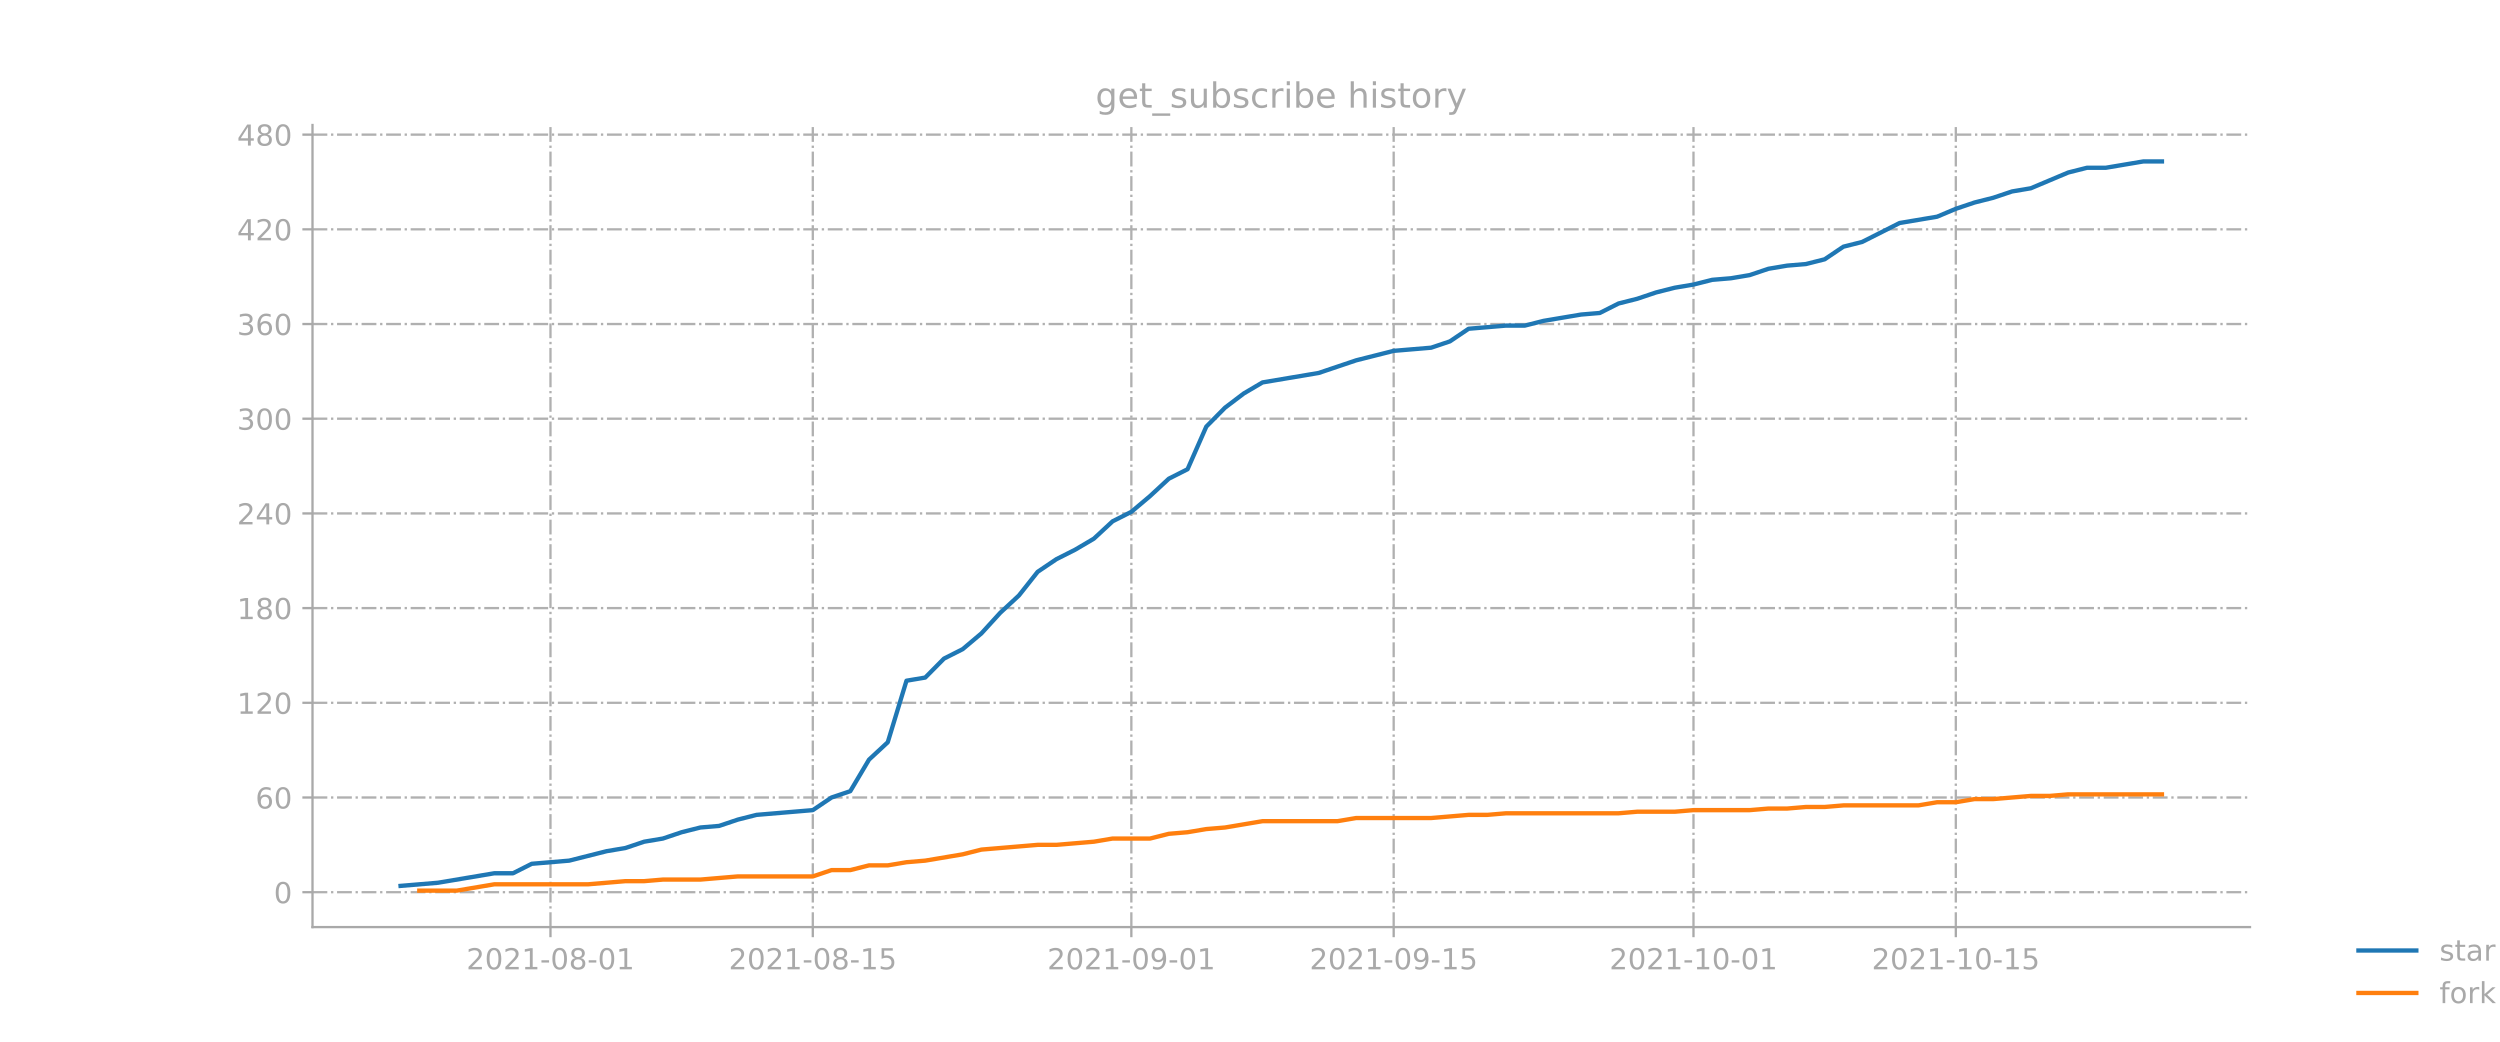
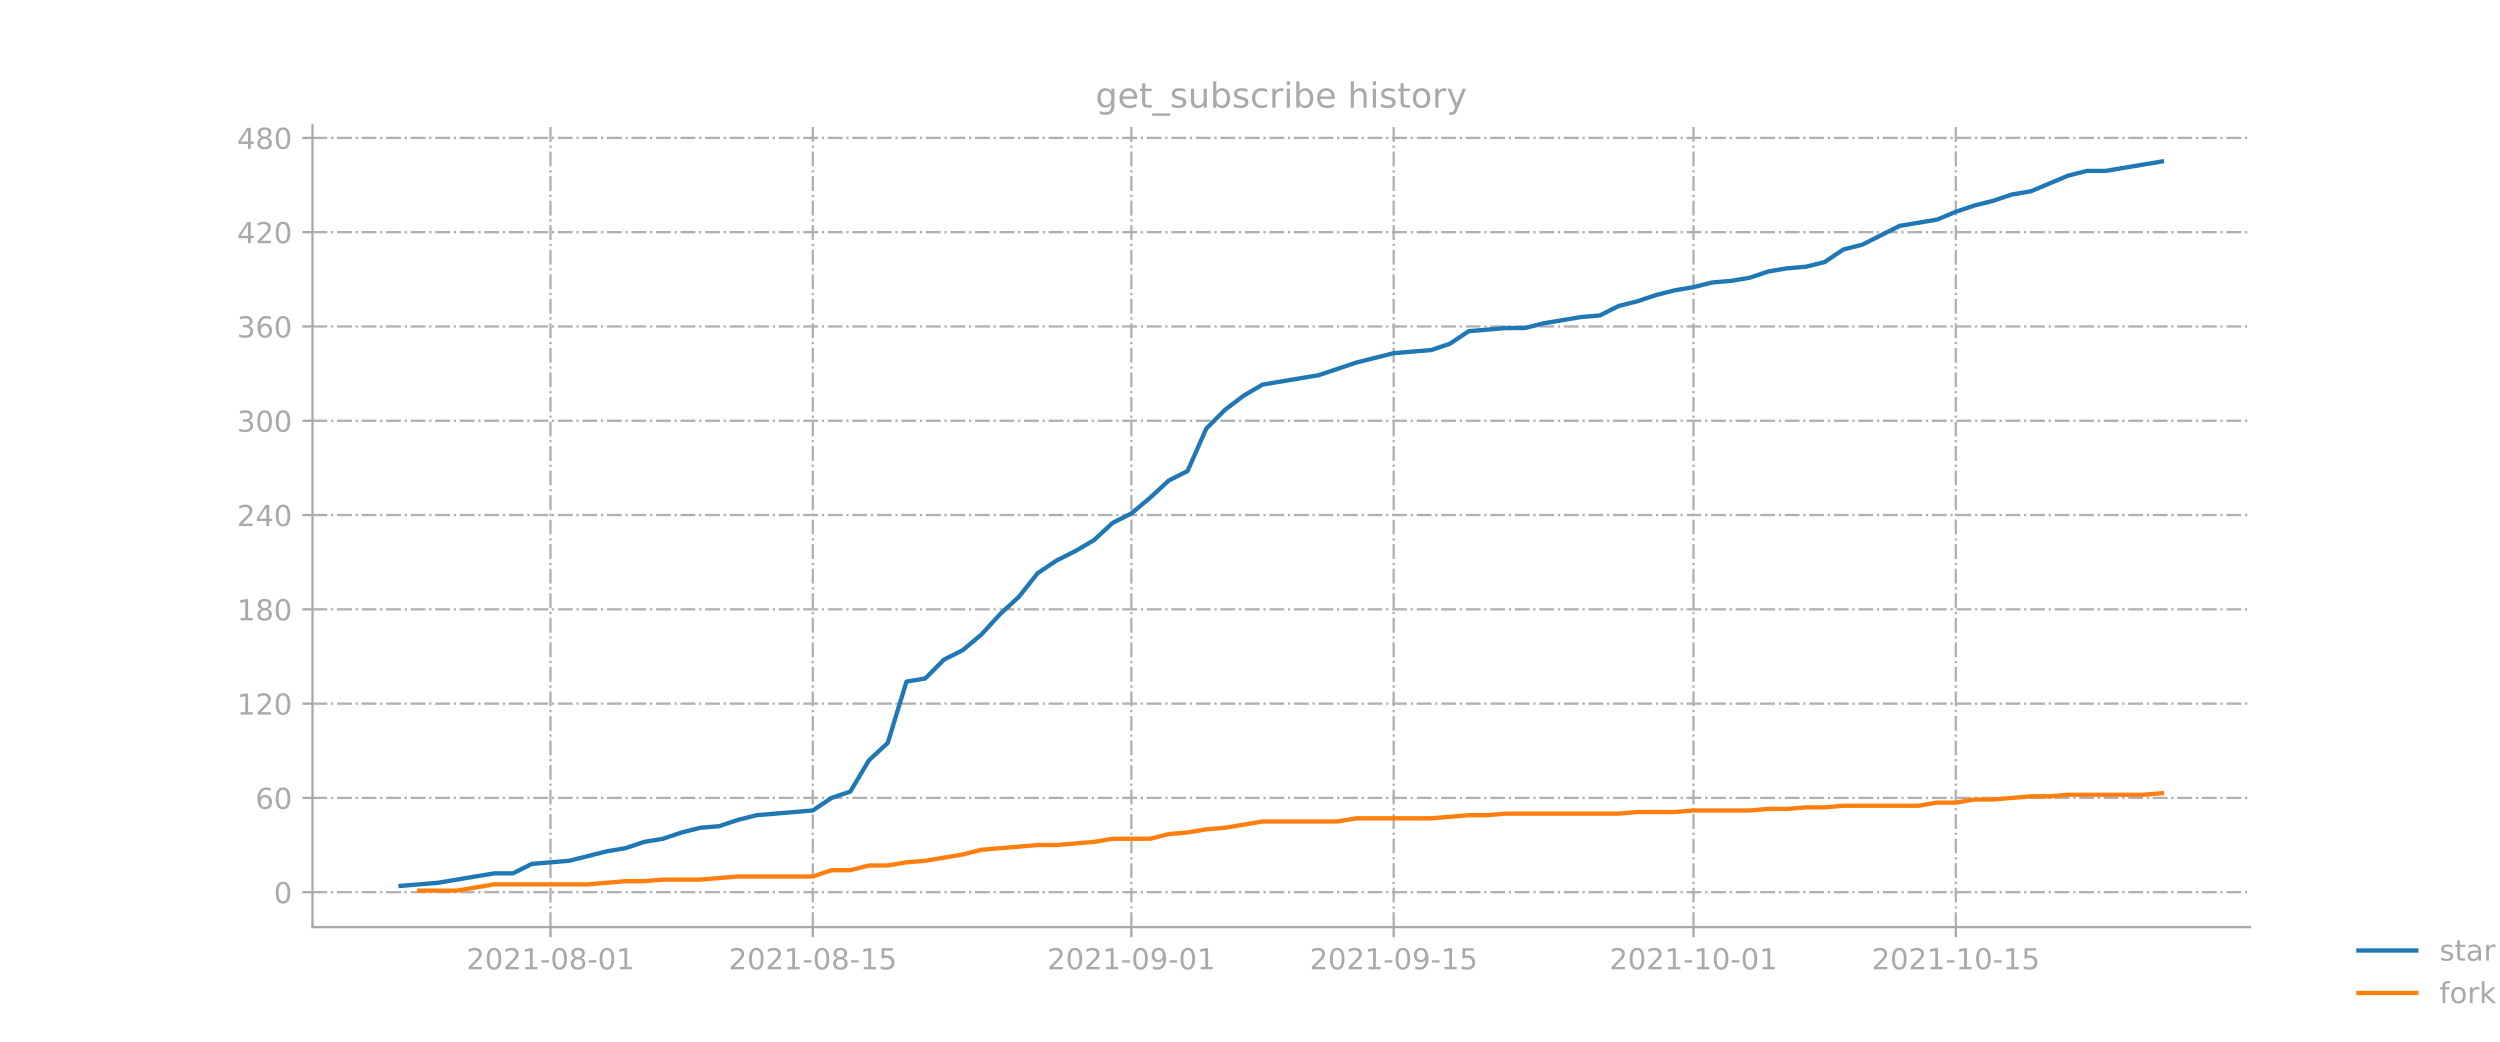
<svg xmlns="http://www.w3.org/2000/svg" xmlns:xlink="http://www.w3.org/1999/xlink" height="360pt" version="1.1" viewBox="0 0 864 360" width="864pt">
  <defs>
    <style type="text/css">*{stroke-linecap:butt;stroke-linejoin:round;}</style>
  </defs>
  <g id="figure_1">
    <g id="patch_1">
      <path d="M 0 360  L 864 360  L 864 0  L 0 0  z " style="fill:none;opacity:0;" />
    </g>
    <g id="axes_1">
      <g id="patch_2">
        <path d="M 108 320.4  L 777.6 320.4  L 777.6 43.2  L 108 43.2  z " style="fill:none;opacity:0;" />
      </g>
      <g id="matplotlib.axis_1">
        <g id="xtick_1">
          <g id="line2d_1">
-             <path clip-path="url(#pfbb84b10e6)" d="M 190.243 320.4  L 190.243 43.2  " style="fill:none;stroke:#b0b0b0;stroke-dasharray:5.12,1.28,0.8,1.28;stroke-dashoffset:0;stroke-width:0.8;" />
+             <path clip-path="url(#pef49ef3855)" d="M 190.243 320.4  L 190.243 43.2  " style="fill:none;stroke:#b0b0b0;stroke-dasharray:5.12,1.28,0.8,1.28;stroke-dashoffset:0;stroke-width:0.8;" />
          </g>
          <g id="line2d_2">
            <defs>
-               <path d="M 0 0  L 0 3.5  " id="m0fdeb59efc" style="stroke:#a9a9a9;stroke-width:0.8;" />
+               <path d="M 0 0  L 0 3.5  " id="m6c6c4d88bd" style="stroke:#a9a9a9;stroke-width:0.8;" />
            </defs>
            <g>
-               <use style="fill:#a9a9a9;stroke:#a9a9a9;stroke-width:0.8;" x="190.243" xlink:href="#m0fdeb59efc" y="320.4" />
+               <use style="fill:#a9a9a9;stroke:#a9a9a9;stroke-width:0.8;" x="190.243" xlink:href="#m6c6c4d88bd" y="320.4" />
            </g>
          </g>
          <g id="text_1">
            <g style="fill:#a9a9a9;" transform="translate(161.1851 334.9984)scale(0.1 -0.1)">
              <defs>
                <path d="M 1228 531  L 3431 531  L 3431 0  L 469 0  L 469 531  Q 828 903 1448 1529  Q 2069 2156 2228 2338  Q 2531 2678 2651 2914  Q 2772 3150 2772 3378  Q 2772 3750 2511 3984  Q 2250 4219 1831 4219  Q 1534 4219 1204 4116  Q 875 4013 500 3803  L 500 4441  Q 881 4594 1212 4672  Q 1544 4750 1819 4750  Q 2544 4750 2975 4387  Q 3406 4025 3406 3419  Q 3406 3131 3298 2873  Q 3191 2616 2906 2266  Q 2828 2175 2409 1742  Q 1991 1309 1228 531  z " id="DejaVuSans-32" transform="scale(0.015625)" />
                <path d="M 2034 4250  Q 1547 4250 1301 3770  Q 1056 3291 1056 2328  Q 1056 1369 1301 889  Q 1547 409 2034 409  Q 2525 409 2770 889  Q 3016 1369 3016 2328  Q 3016 3291 2770 3770  Q 2525 4250 2034 4250  z M 2034 4750  Q 2819 4750 3233 4129  Q 3647 3509 3647 2328  Q 3647 1150 3233 529  Q 2819 -91 2034 -91  Q 1250 -91 836 529  Q 422 1150 422 2328  Q 422 3509 836 4129  Q 1250 4750 2034 4750  z " id="DejaVuSans-30" transform="scale(0.015625)" />
                <path d="M 794 531  L 1825 531  L 1825 4091  L 703 3866  L 703 4441  L 1819 4666  L 2450 4666  L 2450 531  L 3481 531  L 3481 0  L 794 0  L 794 531  z " id="DejaVuSans-31" transform="scale(0.015625)" />
                <path d="M 313 2009  L 1997 2009  L 1997 1497  L 313 1497  L 313 2009  z " id="DejaVuSans-2d" transform="scale(0.015625)" />
                <path d="M 2034 2216  Q 1584 2216 1326 1975  Q 1069 1734 1069 1313  Q 1069 891 1326 650  Q 1584 409 2034 409  Q 2484 409 2743 651  Q 3003 894 3003 1313  Q 3003 1734 2745 1975  Q 2488 2216 2034 2216  z M 1403 2484  Q 997 2584 770 2862  Q 544 3141 544 3541  Q 544 4100 942 4425  Q 1341 4750 2034 4750  Q 2731 4750 3128 4425  Q 3525 4100 3525 3541  Q 3525 3141 3298 2862  Q 3072 2584 2669 2484  Q 3125 2378 3379 2068  Q 3634 1759 3634 1313  Q 3634 634 3220 271  Q 2806 -91 2034 -91  Q 1263 -91 848 271  Q 434 634 434 1313  Q 434 1759 690 2068  Q 947 2378 1403 2484  z M 1172 3481  Q 1172 3119 1398 2916  Q 1625 2713 2034 2713  Q 2441 2713 2670 2916  Q 2900 3119 2900 3481  Q 2900 3844 2670 4047  Q 2441 4250 2034 4250  Q 1625 4250 1398 4047  Q 1172 3844 1172 3481  z " id="DejaVuSans-38" transform="scale(0.015625)" />
              </defs>
              <use xlink:href="#DejaVuSans-32" />
              <use x="63.623" xlink:href="#DejaVuSans-30" />
              <use x="127.246" xlink:href="#DejaVuSans-32" />
              <use x="190.869" xlink:href="#DejaVuSans-31" />
              <use x="254.492" xlink:href="#DejaVuSans-2d" />
              <use x="290.576" xlink:href="#DejaVuSans-30" />
              <use x="354.199" xlink:href="#DejaVuSans-38" />
              <use x="417.822" xlink:href="#DejaVuSans-2d" />
              <use x="453.906" xlink:href="#DejaVuSans-30" />
              <use x="517.529" xlink:href="#DejaVuSans-31" />
            </g>
          </g>
        </g>
        <g id="xtick_2">
          <g id="line2d_3">
-             <path clip-path="url(#pfbb84b10e6)" d="M 280.904 320.4  L 280.904 43.2  " style="fill:none;stroke:#b0b0b0;stroke-dasharray:5.12,1.28,0.8,1.28;stroke-dashoffset:0;stroke-width:0.8;" />
+             <path clip-path="url(#pef49ef3855)" d="M 280.904 320.4  L 280.904 43.2  " style="fill:none;stroke:#b0b0b0;stroke-dasharray:5.12,1.28,0.8,1.28;stroke-dashoffset:0;stroke-width:0.8;" />
          </g>
          <g id="line2d_4">
            <g>
-               <use style="fill:#a9a9a9;stroke:#a9a9a9;stroke-width:0.8;" x="280.904" xlink:href="#m0fdeb59efc" y="320.4" />
+               <use style="fill:#a9a9a9;stroke:#a9a9a9;stroke-width:0.8;" x="280.904" xlink:href="#m6c6c4d88bd" y="320.4" />
            </g>
          </g>
          <g id="text_2">
            <g style="fill:#a9a9a9;" transform="translate(251.8466 334.9984)scale(0.1 -0.1)">
              <defs>
                <path d="M 691 4666  L 3169 4666  L 3169 4134  L 1269 4134  L 1269 2991  Q 1406 3038 1543 3061  Q 1681 3084 1819 3084  Q 2600 3084 3056 2656  Q 3513 2228 3513 1497  Q 3513 744 3044 326  Q 2575 -91 1722 -91  Q 1428 -91 1123 -41  Q 819 9 494 109  L 494 744  Q 775 591 1075 516  Q 1375 441 1709 441  Q 2250 441 2565 725  Q 2881 1009 2881 1497  Q 2881 1984 2565 2268  Q 2250 2553 1709 2553  Q 1456 2553 1204 2497  Q 953 2441 691 2322  L 691 4666  z " id="DejaVuSans-35" transform="scale(0.015625)" />
              </defs>
              <use xlink:href="#DejaVuSans-32" />
              <use x="63.623" xlink:href="#DejaVuSans-30" />
              <use x="127.246" xlink:href="#DejaVuSans-32" />
              <use x="190.869" xlink:href="#DejaVuSans-31" />
              <use x="254.492" xlink:href="#DejaVuSans-2d" />
              <use x="290.576" xlink:href="#DejaVuSans-30" />
              <use x="354.199" xlink:href="#DejaVuSans-38" />
              <use x="417.822" xlink:href="#DejaVuSans-2d" />
              <use x="453.906" xlink:href="#DejaVuSans-31" />
              <use x="517.529" xlink:href="#DejaVuSans-35" />
            </g>
          </g>
        </g>
        <g id="xtick_3">
          <g id="line2d_5">
-             <path clip-path="url(#pfbb84b10e6)" d="M 390.993 320.4  L 390.993 43.2  " style="fill:none;stroke:#b0b0b0;stroke-dasharray:5.12,1.28,0.8,1.28;stroke-dashoffset:0;stroke-width:0.8;" />
+             <path clip-path="url(#pef49ef3855)" d="M 390.993 320.4  L 390.993 43.2  " style="fill:none;stroke:#b0b0b0;stroke-dasharray:5.12,1.28,0.8,1.28;stroke-dashoffset:0;stroke-width:0.8;" />
          </g>
          <g id="line2d_6">
            <g>
-               <use style="fill:#a9a9a9;stroke:#a9a9a9;stroke-width:0.8;" x="390.993" xlink:href="#m0fdeb59efc" y="320.4" />
+               <use style="fill:#a9a9a9;stroke:#a9a9a9;stroke-width:0.8;" x="390.993" xlink:href="#m6c6c4d88bd" y="320.4" />
            </g>
          </g>
          <g id="text_3">
            <g style="fill:#a9a9a9;" transform="translate(361.9356 334.9984)scale(0.1 -0.1)">
              <defs>
                <path d="M 703 97  L 703 672  Q 941 559 1184 500  Q 1428 441 1663 441  Q 2288 441 2617 861  Q 2947 1281 2994 2138  Q 2813 1869 2534 1725  Q 2256 1581 1919 1581  Q 1219 1581 811 2004  Q 403 2428 403 3163  Q 403 3881 828 4315  Q 1253 4750 1959 4750  Q 2769 4750 3195 4129  Q 3622 3509 3622 2328  Q 3622 1225 3098 567  Q 2575 -91 1691 -91  Q 1453 -91 1209 -44  Q 966 3 703 97  z M 1959 2075  Q 2384 2075 2632 2365  Q 2881 2656 2881 3163  Q 2881 3666 2632 3958  Q 2384 4250 1959 4250  Q 1534 4250 1286 3958  Q 1038 3666 1038 3163  Q 1038 2656 1286 2365  Q 1534 2075 1959 2075  z " id="DejaVuSans-39" transform="scale(0.015625)" />
              </defs>
              <use xlink:href="#DejaVuSans-32" />
              <use x="63.623" xlink:href="#DejaVuSans-30" />
              <use x="127.246" xlink:href="#DejaVuSans-32" />
              <use x="190.869" xlink:href="#DejaVuSans-31" />
              <use x="254.492" xlink:href="#DejaVuSans-2d" />
              <use x="290.576" xlink:href="#DejaVuSans-30" />
              <use x="354.199" xlink:href="#DejaVuSans-39" />
              <use x="417.822" xlink:href="#DejaVuSans-2d" />
              <use x="453.906" xlink:href="#DejaVuSans-30" />
              <use x="517.529" xlink:href="#DejaVuSans-31" />
            </g>
          </g>
        </g>
        <g id="xtick_4">
          <g id="line2d_7">
-             <path clip-path="url(#pfbb84b10e6)" d="M 481.655 320.4  L 481.655 43.2  " style="fill:none;stroke:#b0b0b0;stroke-dasharray:5.12,1.28,0.8,1.28;stroke-dashoffset:0;stroke-width:0.8;" />
+             <path clip-path="url(#pef49ef3855)" d="M 481.655 320.4  L 481.655 43.2  " style="fill:none;stroke:#b0b0b0;stroke-dasharray:5.12,1.28,0.8,1.28;stroke-dashoffset:0;stroke-width:0.8;" />
          </g>
          <g id="line2d_8">
            <g>
-               <use style="fill:#a9a9a9;stroke:#a9a9a9;stroke-width:0.8;" x="481.655" xlink:href="#m0fdeb59efc" y="320.4" />
+               <use style="fill:#a9a9a9;stroke:#a9a9a9;stroke-width:0.8;" x="481.655" xlink:href="#m6c6c4d88bd" y="320.4" />
            </g>
          </g>
          <g id="text_4">
            <g style="fill:#a9a9a9;" transform="translate(452.5971 334.9984)scale(0.1 -0.1)">
              <use xlink:href="#DejaVuSans-32" />
              <use x="63.623" xlink:href="#DejaVuSans-30" />
              <use x="127.246" xlink:href="#DejaVuSans-32" />
              <use x="190.869" xlink:href="#DejaVuSans-31" />
              <use x="254.492" xlink:href="#DejaVuSans-2d" />
              <use x="290.576" xlink:href="#DejaVuSans-30" />
              <use x="354.199" xlink:href="#DejaVuSans-39" />
              <use x="417.822" xlink:href="#DejaVuSans-2d" />
              <use x="453.906" xlink:href="#DejaVuSans-31" />
              <use x="517.529" xlink:href="#DejaVuSans-35" />
            </g>
          </g>
        </g>
        <g id="xtick_5">
          <g id="line2d_9">
-             <path clip-path="url(#pfbb84b10e6)" d="M 585.268 320.4  L 585.268 43.2  " style="fill:none;stroke:#b0b0b0;stroke-dasharray:5.12,1.28,0.8,1.28;stroke-dashoffset:0;stroke-width:0.8;" />
+             <path clip-path="url(#pef49ef3855)" d="M 585.268 320.4  L 585.268 43.2  " style="fill:none;stroke:#b0b0b0;stroke-dasharray:5.12,1.28,0.8,1.28;stroke-dashoffset:0;stroke-width:0.8;" />
          </g>
          <g id="line2d_10">
            <g>
-               <use style="fill:#a9a9a9;stroke:#a9a9a9;stroke-width:0.8;" x="585.268" xlink:href="#m0fdeb59efc" y="320.4" />
+               <use style="fill:#a9a9a9;stroke:#a9a9a9;stroke-width:0.8;" x="585.268" xlink:href="#m6c6c4d88bd" y="320.4" />
            </g>
          </g>
          <g id="text_5">
            <g style="fill:#a9a9a9;" transform="translate(556.2103 334.9984)scale(0.1 -0.1)">
              <use xlink:href="#DejaVuSans-32" />
              <use x="63.623" xlink:href="#DejaVuSans-30" />
              <use x="127.246" xlink:href="#DejaVuSans-32" />
              <use x="190.869" xlink:href="#DejaVuSans-31" />
              <use x="254.492" xlink:href="#DejaVuSans-2d" />
              <use x="290.576" xlink:href="#DejaVuSans-31" />
              <use x="354.199" xlink:href="#DejaVuSans-30" />
              <use x="417.822" xlink:href="#DejaVuSans-2d" />
              <use x="453.906" xlink:href="#DejaVuSans-30" />
              <use x="517.529" xlink:href="#DejaVuSans-31" />
            </g>
          </g>
        </g>
        <g id="xtick_6">
          <g id="line2d_11">
-             <path clip-path="url(#pfbb84b10e6)" d="M 675.93 320.4  L 675.93 43.2  " style="fill:none;stroke:#b0b0b0;stroke-dasharray:5.12,1.28,0.8,1.28;stroke-dashoffset:0;stroke-width:0.8;" />
+             <path clip-path="url(#pef49ef3855)" d="M 675.93 320.4  L 675.93 43.2  " style="fill:none;stroke:#b0b0b0;stroke-dasharray:5.12,1.28,0.8,1.28;stroke-dashoffset:0;stroke-width:0.8;" />
          </g>
          <g id="line2d_12">
            <g>
-               <use style="fill:#a9a9a9;stroke:#a9a9a9;stroke-width:0.8;" x="675.93" xlink:href="#m0fdeb59efc" y="320.4" />
+               <use style="fill:#a9a9a9;stroke:#a9a9a9;stroke-width:0.8;" x="675.93" xlink:href="#m6c6c4d88bd" y="320.4" />
            </g>
          </g>
          <g id="text_6">
            <g style="fill:#a9a9a9;" transform="translate(646.8718 334.9984)scale(0.1 -0.1)">
              <use xlink:href="#DejaVuSans-32" />
              <use x="63.623" xlink:href="#DejaVuSans-30" />
              <use x="127.246" xlink:href="#DejaVuSans-32" />
              <use x="190.869" xlink:href="#DejaVuSans-31" />
              <use x="254.492" xlink:href="#DejaVuSans-2d" />
              <use x="290.576" xlink:href="#DejaVuSans-31" />
              <use x="354.199" xlink:href="#DejaVuSans-30" />
              <use x="417.822" xlink:href="#DejaVuSans-2d" />
              <use x="453.906" xlink:href="#DejaVuSans-31" />
              <use x="517.529" xlink:href="#DejaVuSans-35" />
            </g>
          </g>
        </g>
      </g>
      <g id="matplotlib.axis_2">
        <g id="ytick_1">
          <g id="line2d_13">
-             <path clip-path="url(#pfbb84b10e6)" d="M 108 308.345  L 777.6 308.345  " style="fill:none;stroke:#b0b0b0;stroke-dasharray:5.12,1.28,0.8,1.28;stroke-dashoffset:0;stroke-width:0.8;" />
+             <path clip-path="url(#pef49ef3855)" d="M 108 308.343  L 777.6 308.343  " style="fill:none;stroke:#b0b0b0;stroke-dasharray:5.12,1.28,0.8,1.28;stroke-dashoffset:0;stroke-width:0.8;" />
          </g>
          <g id="line2d_14">
            <defs>
-               <path d="M 0 0  L -3.5 0  " id="mb322f1c1b1" style="stroke:#a9a9a9;stroke-width:0.8;" />
+               <path d="M 0 0  L -3.5 0  " id="m719640c925" style="stroke:#a9a9a9;stroke-width:0.8;" />
            </defs>
            <g>
-               <use style="fill:#a9a9a9;stroke:#a9a9a9;stroke-width:0.8;" x="108" xlink:href="#mb322f1c1b1" y="308.345" />
+               <use style="fill:#a9a9a9;stroke:#a9a9a9;stroke-width:0.8;" x="108" xlink:href="#m719640c925" y="308.343" />
            </g>
          </g>
          <g id="text_7">
-             <g style="fill:#a9a9a9;" transform="translate(94.6375 312.1447)scale(0.1 -0.1)">
+             <g style="fill:#a9a9a9;" transform="translate(94.6375 312.1423)scale(0.1 -0.1)">
              <use xlink:href="#DejaVuSans-30" />
            </g>
          </g>
        </g>
        <g id="ytick_2">
          <g id="line2d_15">
-             <path clip-path="url(#pfbb84b10e6)" d="M 108 275.618  L 777.6 275.618  " style="fill:none;stroke:#b0b0b0;stroke-dasharray:5.12,1.28,0.8,1.28;stroke-dashoffset:0;stroke-width:0.8;" />
+             <path clip-path="url(#pef49ef3855)" d="M 108 275.757  L 777.6 275.757  " style="fill:none;stroke:#b0b0b0;stroke-dasharray:5.12,1.28,0.8,1.28;stroke-dashoffset:0;stroke-width:0.8;" />
          </g>
          <g id="line2d_16">
            <g>
-               <use style="fill:#a9a9a9;stroke:#a9a9a9;stroke-width:0.8;" x="108" xlink:href="#mb322f1c1b1" y="275.618" />
+               <use style="fill:#a9a9a9;stroke:#a9a9a9;stroke-width:0.8;" x="108" xlink:href="#m719640c925" y="275.757" />
            </g>
          </g>
          <g id="text_8">
-             <g style="fill:#a9a9a9;" transform="translate(88.275 279.4174)scale(0.1 -0.1)">
+             <g style="fill:#a9a9a9;" transform="translate(88.275 279.5561)scale(0.1 -0.1)">
              <defs>
                <path d="M 2113 2584  Q 1688 2584 1439 2293  Q 1191 2003 1191 1497  Q 1191 994 1439 701  Q 1688 409 2113 409  Q 2538 409 2786 701  Q 3034 994 3034 1497  Q 3034 2003 2786 2293  Q 2538 2584 2113 2584  z M 3366 4563  L 3366 3988  Q 3128 4100 2886 4159  Q 2644 4219 2406 4219  Q 1781 4219 1451 3797  Q 1122 3375 1075 2522  Q 1259 2794 1537 2939  Q 1816 3084 2150 3084  Q 2853 3084 3261 2657  Q 3669 2231 3669 1497  Q 3669 778 3244 343  Q 2819 -91 2113 -91  Q 1303 -91 875 529  Q 447 1150 447 2328  Q 447 3434 972 4092  Q 1497 4750 2381 4750  Q 2619 4750 2861 4703  Q 3103 4656 3366 4563  z " id="DejaVuSans-36" transform="scale(0.015625)" />
              </defs>
              <use xlink:href="#DejaVuSans-36" />
              <use x="63.623" xlink:href="#DejaVuSans-30" />
            </g>
          </g>
        </g>
        <g id="ytick_3">
          <g id="line2d_17">
-             <path clip-path="url(#pfbb84b10e6)" d="M 108 242.891  L 777.6 242.891  " style="fill:none;stroke:#b0b0b0;stroke-dasharray:5.12,1.28,0.8,1.28;stroke-dashoffset:0;stroke-width:0.8;" />
+             <path clip-path="url(#pef49ef3855)" d="M 108 243.171  L 777.6 243.171  " style="fill:none;stroke:#b0b0b0;stroke-dasharray:5.12,1.28,0.8,1.28;stroke-dashoffset:0;stroke-width:0.8;" />
          </g>
          <g id="line2d_18">
            <g>
-               <use style="fill:#a9a9a9;stroke:#a9a9a9;stroke-width:0.8;" x="108" xlink:href="#mb322f1c1b1" y="242.891" />
+               <use style="fill:#a9a9a9;stroke:#a9a9a9;stroke-width:0.8;" x="108" xlink:href="#m719640c925" y="243.171" />
            </g>
          </g>
          <g id="text_9">
-             <g style="fill:#a9a9a9;" transform="translate(81.9125 246.6901)scale(0.1 -0.1)">
+             <g style="fill:#a9a9a9;" transform="translate(81.9125 246.9699)scale(0.1 -0.1)">
              <use xlink:href="#DejaVuSans-31" />
              <use x="63.623" xlink:href="#DejaVuSans-32" />
              <use x="127.246" xlink:href="#DejaVuSans-30" />
            </g>
          </g>
        </g>
        <g id="ytick_4">
          <g id="line2d_19">
-             <path clip-path="url(#pfbb84b10e6)" d="M 108 210.164  L 777.6 210.164  " style="fill:none;stroke:#b0b0b0;stroke-dasharray:5.12,1.28,0.8,1.28;stroke-dashoffset:0;stroke-width:0.8;" />
+             <path clip-path="url(#pef49ef3855)" d="M 108 210.584  L 777.6 210.584  " style="fill:none;stroke:#b0b0b0;stroke-dasharray:5.12,1.28,0.8,1.28;stroke-dashoffset:0;stroke-width:0.8;" />
          </g>
          <g id="line2d_20">
            <g>
-               <use style="fill:#a9a9a9;stroke:#a9a9a9;stroke-width:0.8;" x="108" xlink:href="#mb322f1c1b1" y="210.164" />
+               <use style="fill:#a9a9a9;stroke:#a9a9a9;stroke-width:0.8;" x="108" xlink:href="#m719640c925" y="210.584" />
            </g>
          </g>
          <g id="text_10">
-             <g style="fill:#a9a9a9;" transform="translate(81.9125 213.9629)scale(0.1 -0.1)">
+             <g style="fill:#a9a9a9;" transform="translate(81.9125 214.3837)scale(0.1 -0.1)">
              <use xlink:href="#DejaVuSans-31" />
              <use x="63.623" xlink:href="#DejaVuSans-38" />
              <use x="127.246" xlink:href="#DejaVuSans-30" />
            </g>
          </g>
        </g>
        <g id="ytick_5">
          <g id="line2d_21">
-             <path clip-path="url(#pfbb84b10e6)" d="M 108 177.436  L 777.6 177.436  " style="fill:none;stroke:#b0b0b0;stroke-dasharray:5.12,1.28,0.8,1.28;stroke-dashoffset:0;stroke-width:0.8;" />
+             <path clip-path="url(#pef49ef3855)" d="M 108 177.998  L 777.6 177.998  " style="fill:none;stroke:#b0b0b0;stroke-dasharray:5.12,1.28,0.8,1.28;stroke-dashoffset:0;stroke-width:0.8;" />
          </g>
          <g id="line2d_22">
            <g>
-               <use style="fill:#a9a9a9;stroke:#a9a9a9;stroke-width:0.8;" x="108" xlink:href="#mb322f1c1b1" y="177.436" />
+               <use style="fill:#a9a9a9;stroke:#a9a9a9;stroke-width:0.8;" x="108" xlink:href="#m719640c925" y="177.998" />
            </g>
          </g>
          <g id="text_11">
-             <g style="fill:#a9a9a9;" transform="translate(81.9125 181.2356)scale(0.1 -0.1)">
+             <g style="fill:#a9a9a9;" transform="translate(81.9125 181.7975)scale(0.1 -0.1)">
              <defs>
                <path d="M 2419 4116  L 825 1625  L 2419 1625  L 2419 4116  z M 2253 4666  L 3047 4666  L 3047 1625  L 3713 1625  L 3713 1100  L 3047 1100  L 3047 0  L 2419 0  L 2419 1100  L 313 1100  L 313 1709  L 2253 4666  z " id="DejaVuSans-34" transform="scale(0.015625)" />
              </defs>
              <use xlink:href="#DejaVuSans-32" />
              <use x="63.623" xlink:href="#DejaVuSans-34" />
              <use x="127.246" xlink:href="#DejaVuSans-30" />
            </g>
          </g>
        </g>
        <g id="ytick_6">
          <g id="line2d_23">
-             <path clip-path="url(#pfbb84b10e6)" d="M 108 144.709  L 777.6 144.709  " style="fill:none;stroke:#b0b0b0;stroke-dasharray:5.12,1.28,0.8,1.28;stroke-dashoffset:0;stroke-width:0.8;" />
+             <path clip-path="url(#pef49ef3855)" d="M 108 145.412  L 777.6 145.412  " style="fill:none;stroke:#b0b0b0;stroke-dasharray:5.12,1.28,0.8,1.28;stroke-dashoffset:0;stroke-width:0.8;" />
          </g>
          <g id="line2d_24">
            <g>
-               <use style="fill:#a9a9a9;stroke:#a9a9a9;stroke-width:0.8;" x="108" xlink:href="#mb322f1c1b1" y="144.709" />
+               <use style="fill:#a9a9a9;stroke:#a9a9a9;stroke-width:0.8;" x="108" xlink:href="#m719640c925" y="145.412" />
            </g>
          </g>
          <g id="text_12">
-             <g style="fill:#a9a9a9;" transform="translate(81.9125 148.5083)scale(0.1 -0.1)">
+             <g style="fill:#a9a9a9;" transform="translate(81.9125 149.2113)scale(0.1 -0.1)">
              <defs>
                <path d="M 2597 2516  Q 3050 2419 3304 2112  Q 3559 1806 3559 1356  Q 3559 666 3084 287  Q 2609 -91 1734 -91  Q 1441 -91 1130 -33  Q 819 25 488 141  L 488 750  Q 750 597 1062 519  Q 1375 441 1716 441  Q 2309 441 2620 675  Q 2931 909 2931 1356  Q 2931 1769 2642 2001  Q 2353 2234 1838 2234  L 1294 2234  L 1294 2753  L 1863 2753  Q 2328 2753 2575 2939  Q 2822 3125 2822 3475  Q 2822 3834 2567 4026  Q 2313 4219 1838 4219  Q 1578 4219 1281 4162  Q 984 4106 628 3988  L 628 4550  Q 988 4650 1302 4700  Q 1616 4750 1894 4750  Q 2613 4750 3031 4423  Q 3450 4097 3450 3541  Q 3450 3153 3228 2886  Q 3006 2619 2597 2516  z " id="DejaVuSans-33" transform="scale(0.015625)" />
              </defs>
              <use xlink:href="#DejaVuSans-33" />
              <use x="63.623" xlink:href="#DejaVuSans-30" />
              <use x="127.246" xlink:href="#DejaVuSans-30" />
            </g>
          </g>
        </g>
        <g id="ytick_7">
          <g id="line2d_25">
-             <path clip-path="url(#pfbb84b10e6)" d="M 108 111.982  L 777.6 111.982  " style="fill:none;stroke:#b0b0b0;stroke-dasharray:5.12,1.28,0.8,1.28;stroke-dashoffset:0;stroke-width:0.8;" />
+             <path clip-path="url(#pef49ef3855)" d="M 108 112.826  L 777.6 112.826  " style="fill:none;stroke:#b0b0b0;stroke-dasharray:5.12,1.28,0.8,1.28;stroke-dashoffset:0;stroke-width:0.8;" />
          </g>
          <g id="line2d_26">
            <g>
-               <use style="fill:#a9a9a9;stroke:#a9a9a9;stroke-width:0.8;" x="108" xlink:href="#mb322f1c1b1" y="111.982" />
+               <use style="fill:#a9a9a9;stroke:#a9a9a9;stroke-width:0.8;" x="108" xlink:href="#m719640c925" y="112.826" />
            </g>
          </g>
          <g id="text_13">
-             <g style="fill:#a9a9a9;" transform="translate(81.9125 115.781)scale(0.1 -0.1)">
+             <g style="fill:#a9a9a9;" transform="translate(81.9125 116.6251)scale(0.1 -0.1)">
              <use xlink:href="#DejaVuSans-33" />
              <use x="63.623" xlink:href="#DejaVuSans-36" />
              <use x="127.246" xlink:href="#DejaVuSans-30" />
            </g>
          </g>
        </g>
        <g id="ytick_8">
          <g id="line2d_27">
-             <path clip-path="url(#pfbb84b10e6)" d="M 108 79.255  L 777.6 79.255  " style="fill:none;stroke:#b0b0b0;stroke-dasharray:5.12,1.28,0.8,1.28;stroke-dashoffset:0;stroke-width:0.8;" />
+             <path clip-path="url(#pef49ef3855)" d="M 108 80.24  L 777.6 80.24  " style="fill:none;stroke:#b0b0b0;stroke-dasharray:5.12,1.28,0.8,1.28;stroke-dashoffset:0;stroke-width:0.8;" />
          </g>
          <g id="line2d_28">
            <g>
-               <use style="fill:#a9a9a9;stroke:#a9a9a9;stroke-width:0.8;" x="108" xlink:href="#mb322f1c1b1" y="79.255" />
+               <use style="fill:#a9a9a9;stroke:#a9a9a9;stroke-width:0.8;" x="108" xlink:href="#m719640c925" y="80.24" />
            </g>
          </g>
          <g id="text_14">
-             <g style="fill:#a9a9a9;" transform="translate(81.9125 83.05376)scale(0.1 -0.1)">
+             <g style="fill:#a9a9a9;" transform="translate(81.9125 84.03887)scale(0.1 -0.1)">
              <use xlink:href="#DejaVuSans-34" />
              <use x="63.623" xlink:href="#DejaVuSans-32" />
              <use x="127.246" xlink:href="#DejaVuSans-30" />
            </g>
          </g>
        </g>
        <g id="ytick_9">
          <g id="line2d_29">
-             <path clip-path="url(#pfbb84b10e6)" d="M 108 46.527  L 777.6 46.527  " style="fill:none;stroke:#b0b0b0;stroke-dasharray:5.12,1.28,0.8,1.28;stroke-dashoffset:0;stroke-width:0.8;" />
+             <path clip-path="url(#pef49ef3855)" d="M 108 47.653  L 777.6 47.653  " style="fill:none;stroke:#b0b0b0;stroke-dasharray:5.12,1.28,0.8,1.28;stroke-dashoffset:0;stroke-width:0.8;" />
          </g>
          <g id="line2d_30">
            <g>
-               <use style="fill:#a9a9a9;stroke:#a9a9a9;stroke-width:0.8;" x="108" xlink:href="#mb322f1c1b1" y="46.527" />
+               <use style="fill:#a9a9a9;stroke:#a9a9a9;stroke-width:0.8;" x="108" xlink:href="#m719640c925" y="47.653" />
            </g>
          </g>
          <g id="text_15">
-             <g style="fill:#a9a9a9;" transform="translate(81.9125 50.32649)scale(0.1 -0.1)">
+             <g style="fill:#a9a9a9;" transform="translate(81.9125 51.45267)scale(0.1 -0.1)">
              <use xlink:href="#DejaVuSans-34" />
              <use x="63.623" xlink:href="#DejaVuSans-38" />
              <use x="127.246" xlink:href="#DejaVuSans-30" />
            </g>
          </g>
        </g>
      </g>
      <g id="line2d_31">
-         <path clip-path="url(#pfbb84b10e6)" d="M 138.436 306.164  L 144.912 305.618  L 151.388 305.073  L 157.864 303.982  L 164.34 302.891  L 170.815 301.8  L 177.291 301.8  L 183.767 298.527  L 190.243 297.982  L 196.719 297.436  L 203.195 295.8  L 209.67 294.164  L 216.146 293.073  L 222.622 290.891  L 229.098 289.8  L 235.574 287.618  L 242.05 285.982  L 248.525 285.436  L 255.001 283.255  L 261.477 281.618  L 267.953 281.073  L 274.429 280.527  L 280.904 279.982  L 287.38 275.618  L 293.856 273.436  L 300.332 262.527  L 306.808 256.527  L 313.284 235.255  L 319.759 234.164  L 326.235 227.618  L 332.711 224.345  L 339.187 218.891  L 345.663 211.8  L 352.138 205.8  L 358.614 197.618  L 365.09 193.255  L 371.566 189.982  L 378.042 186.164  L 384.518 180.164  L 390.993 176.891  L 397.469 171.436  L 403.945 165.436  L 410.421 162.164  L 416.897 147.436  L 423.373 140.891  L 429.848 135.982  L 436.324 132.164  L 442.8 131.073  L 449.276 129.982  L 455.752 128.891  L 462.227 126.709  L 468.703 124.527  L 475.179 122.891  L 481.655 121.255  L 488.131 120.709  L 494.607 120.164  L 501.082 117.982  L 507.558 113.618  L 514.034 113.073  L 520.51 112.527  L 526.986 112.527  L 533.462 110.891  L 539.937 109.8  L 546.413 108.709  L 552.889 108.164  L 559.365 104.891  L 565.841 103.255  L 572.316 101.073  L 578.792 99.436  L 585.268 98.345  L 591.744 96.709  L 598.22 96.164  L 604.696 95.073  L 611.171 92.891  L 617.647 91.8  L 624.123 91.255  L 630.599 89.618  L 637.075 85.255  L 643.55 83.618  L 650.026 80.345  L 656.502 77.073  L 662.978 75.982  L 669.454 74.891  L 675.93 72.164  L 682.405 69.982  L 688.881 68.345  L 695.357 66.164  L 701.833 65.073  L 708.309 62.345  L 714.785 59.618  L 721.26 57.982  L 727.736 57.982  L 734.212 56.891  L 740.688 55.8  L 747.164 55.8  " style="fill:none;stroke:#1f77b4;stroke-linecap:square;stroke-width:1.5;" />
+         <path clip-path="url(#pef49ef3855)" d="M 138.436 306.171  L 144.912 305.628  L 151.388 305.084  L 157.864 303.998  L 164.34 302.912  L 170.815 301.826  L 177.291 301.826  L 183.767 298.567  L 190.243 298.024  L 196.719 297.481  L 203.195 295.852  L 209.67 294.222  L 216.146 293.136  L 222.622 290.964  L 229.098 289.878  L 235.574 287.705  L 242.05 286.076  L 248.525 285.533  L 255.001 283.36  L 261.477 281.731  L 267.953 281.188  L 274.429 280.645  L 280.904 280.102  L 287.38 275.757  L 293.856 273.584  L 300.332 262.722  L 306.808 256.748  L 313.284 235.567  L 319.759 234.481  L 326.235 227.964  L 332.711 224.705  L 339.187 219.274  L 345.663 212.214  L 352.138 206.24  L 358.614 198.093  L 365.09 193.748  L 371.566 190.49  L 378.042 186.688  L 384.518 180.714  L 390.993 177.455  L 397.469 172.024  L 403.945 166.05  L 410.421 162.791  L 416.897 148.128  L 423.373 141.61  L 429.848 136.722  L 436.324 132.921  L 442.8 131.834  L 449.276 130.748  L 455.752 129.662  L 462.227 127.49  L 468.703 125.317  L 475.179 123.688  L 481.655 122.059  L 488.131 121.516  L 494.607 120.972  L 501.082 118.8  L 507.558 114.455  L 514.034 113.912  L 520.51 113.369  L 526.986 113.369  L 533.462 111.74  L 539.937 110.653  L 546.413 109.567  L 552.889 109.024  L 559.365 105.766  L 565.841 104.136  L 572.316 101.964  L 578.792 100.334  L 585.268 99.248  L 591.744 97.619  L 598.22 97.076  L 604.696 95.99  L 611.171 93.817  L 617.647 92.731  L 624.123 92.188  L 630.599 90.559  L 637.075 86.214  L 643.55 84.584  L 650.026 81.326  L 656.502 78.067  L 662.978 76.981  L 669.454 75.895  L 675.93 73.179  L 682.405 71.007  L 688.881 69.378  L 695.357 67.205  L 701.833 66.119  L 708.309 63.403  L 714.785 60.688  L 721.26 59.059  L 727.736 59.059  L 734.212 57.972  L 740.688 56.886  L 747.164 55.8  " style="fill:none;stroke:#1f77b4;stroke-linecap:square;stroke-width:1.5;" />
      </g>
      <g id="line2d_32">
-         <path clip-path="url(#pfbb84b10e6)" d="M 144.912 307.8  L 151.388 307.8  L 157.864 307.8  L 164.34 306.709  L 170.815 305.618  L 177.291 305.618  L 183.767 305.618  L 190.243 305.618  L 196.719 305.618  L 203.195 305.618  L 209.67 305.073  L 216.146 304.527  L 222.622 304.527  L 229.098 303.982  L 235.574 303.982  L 242.05 303.982  L 248.525 303.436  L 255.001 302.891  L 261.477 302.891  L 267.953 302.891  L 274.429 302.891  L 280.904 302.891  L 287.38 300.709  L 293.856 300.709  L 300.332 299.073  L 306.808 299.073  L 313.284 297.982  L 319.759 297.436  L 326.235 296.345  L 332.711 295.255  L 339.187 293.618  L 345.663 293.073  L 352.138 292.527  L 358.614 291.982  L 365.09 291.982  L 371.566 291.436  L 378.042 290.891  L 384.518 289.8  L 390.993 289.8  L 397.469 289.8  L 403.945 288.164  L 410.421 287.618  L 416.897 286.527  L 423.373 285.982  L 429.848 284.891  L 436.324 283.8  L 442.8 283.8  L 449.276 283.8  L 455.752 283.8  L 462.227 283.8  L 468.703 282.709  L 475.179 282.709  L 481.655 282.709  L 488.131 282.709  L 494.607 282.709  L 501.082 282.164  L 507.558 281.618  L 514.034 281.618  L 520.51 281.073  L 526.986 281.073  L 533.462 281.073  L 539.937 281.073  L 546.413 281.073  L 552.889 281.073  L 559.365 281.073  L 565.841 280.527  L 572.316 280.527  L 578.792 280.527  L 585.268 279.982  L 591.744 279.982  L 598.22 279.982  L 604.696 279.982  L 611.171 279.436  L 617.647 279.436  L 624.123 278.891  L 630.599 278.891  L 637.075 278.345  L 643.55 278.345  L 650.026 278.345  L 656.502 278.345  L 662.978 278.345  L 669.454 277.255  L 675.93 277.255  L 682.405 276.164  L 688.881 276.164  L 695.357 275.618  L 701.833 275.073  L 708.309 275.073  L 714.785 274.527  L 721.26 274.527  L 727.736 274.527  L 734.212 274.527  L 740.688 274.527  L 747.164 274.527  " style="fill:none;stroke:#ff7f0e;stroke-linecap:square;stroke-width:1.5;" />
+         <path clip-path="url(#pef49ef3855)" d="M 144.912 307.8  L 151.388 307.8  L 157.864 307.8  L 164.34 306.714  L 170.815 305.628  L 177.291 305.628  L 183.767 305.628  L 190.243 305.628  L 196.719 305.628  L 203.195 305.628  L 209.67 305.084  L 216.146 304.541  L 222.622 304.541  L 229.098 303.998  L 235.574 303.998  L 242.05 303.998  L 248.525 303.455  L 255.001 302.912  L 261.477 302.912  L 267.953 302.912  L 274.429 302.912  L 280.904 302.912  L 287.38 300.74  L 293.856 300.74  L 300.332 299.11  L 306.808 299.11  L 313.284 298.024  L 319.759 297.481  L 326.235 296.395  L 332.711 295.309  L 339.187 293.679  L 345.663 293.136  L 352.138 292.593  L 358.614 292.05  L 365.09 292.05  L 371.566 291.507  L 378.042 290.964  L 384.518 289.878  L 390.993 289.878  L 397.469 289.878  L 403.945 288.248  L 410.421 287.705  L 416.897 286.619  L 423.373 286.076  L 429.848 284.99  L 436.324 283.903  L 442.8 283.903  L 449.276 283.903  L 455.752 283.903  L 462.227 283.903  L 468.703 282.817  L 475.179 282.817  L 481.655 282.817  L 488.131 282.817  L 494.607 282.817  L 501.082 282.274  L 507.558 281.731  L 514.034 281.731  L 520.51 281.188  L 526.986 281.188  L 533.462 281.188  L 539.937 281.188  L 546.413 281.188  L 552.889 281.188  L 559.365 281.188  L 565.841 280.645  L 572.316 280.645  L 578.792 280.645  L 585.268 280.102  L 591.744 280.102  L 598.22 280.102  L 604.696 280.102  L 611.171 279.559  L 617.647 279.559  L 624.123 279.016  L 630.599 279.016  L 637.075 278.472  L 643.55 278.472  L 650.026 278.472  L 656.502 278.472  L 662.978 278.472  L 669.454 277.386  L 675.93 277.386  L 682.405 276.3  L 688.881 276.3  L 695.357 275.757  L 701.833 275.214  L 708.309 275.214  L 714.785 274.671  L 721.26 274.671  L 727.736 274.671  L 734.212 274.671  L 740.688 274.671  L 747.164 274.128  " style="fill:none;stroke:#ff7f0e;stroke-linecap:square;stroke-width:1.5;" />
      </g>
      <g id="patch_3">
        <path d="M 108 320.4  L 108 43.2  " style="fill:none;stroke:#a9a9a9;stroke-linecap:square;stroke-linejoin:miter;stroke-width:0.8;" />
      </g>
      <g id="patch_4">
        <path d="M 777.6 320.4  L 777.6 43.2  " style="fill:none;" />
      </g>
      <g id="patch_5">
        <path d="M 108 320.4  L 777.6 320.4  " style="fill:none;stroke:#a9a9a9;stroke-linecap:square;stroke-linejoin:miter;stroke-width:0.8;" />
      </g>
      <g id="patch_6">
        <path d="M 108 43.2  L 777.6 43.2  " style="fill:none;" />
      </g>
      <g id="text_16">
        <g style="fill:#a9a9a9;" transform="translate(378.6075 37.2)scale(0.12 -0.12)">
          <defs>
            <path d="M 2906 1791  Q 2906 2416 2648 2759  Q 2391 3103 1925 3103  Q 1463 3103 1205 2759  Q 947 2416 947 1791  Q 947 1169 1205 825  Q 1463 481 1925 481  Q 2391 481 2648 825  Q 2906 1169 2906 1791  z M 3481 434  Q 3481 -459 3084 -895  Q 2688 -1331 1869 -1331  Q 1566 -1331 1297 -1286  Q 1028 -1241 775 -1147  L 775 -588  Q 1028 -725 1275 -790  Q 1522 -856 1778 -856  Q 2344 -856 2625 -561  Q 2906 -266 2906 331  L 2906 616  Q 2728 306 2450 153  Q 2172 0 1784 0  Q 1141 0 747 490  Q 353 981 353 1791  Q 353 2603 747 3093  Q 1141 3584 1784 3584  Q 2172 3584 2450 3431  Q 2728 3278 2906 2969  L 2906 3500  L 3481 3500  L 3481 434  z " id="DejaVuSans-67" transform="scale(0.015625)" />
            <path d="M 3597 1894  L 3597 1613  L 953 1613  Q 991 1019 1311 708  Q 1631 397 2203 397  Q 2534 397 2845 478  Q 3156 559 3463 722  L 3463 178  Q 3153 47 2828 -22  Q 2503 -91 2169 -91  Q 1331 -91 842 396  Q 353 884 353 1716  Q 353 2575 817 3079  Q 1281 3584 2069 3584  Q 2775 3584 3186 3129  Q 3597 2675 3597 1894  z M 3022 2063  Q 3016 2534 2758 2815  Q 2500 3097 2075 3097  Q 1594 3097 1305 2825  Q 1016 2553 972 2059  L 3022 2063  z " id="DejaVuSans-65" transform="scale(0.015625)" />
            <path d="M 1172 4494  L 1172 3500  L 2356 3500  L 2356 3053  L 1172 3053  L 1172 1153  Q 1172 725 1289 603  Q 1406 481 1766 481  L 2356 481  L 2356 0  L 1766 0  Q 1100 0 847 248  Q 594 497 594 1153  L 594 3053  L 172 3053  L 172 3500  L 594 3500  L 594 4494  L 1172 4494  z " id="DejaVuSans-74" transform="scale(0.015625)" />
            <path d="M 3263 -1063  L 3263 -1509  L -63 -1509  L -63 -1063  L 3263 -1063  z " id="DejaVuSans-5f" transform="scale(0.015625)" />
            <path d="M 2834 3397  L 2834 2853  Q 2591 2978 2328 3040  Q 2066 3103 1784 3103  Q 1356 3103 1142 2972  Q 928 2841 928 2578  Q 928 2378 1081 2264  Q 1234 2150 1697 2047  L 1894 2003  Q 2506 1872 2764 1633  Q 3022 1394 3022 966  Q 3022 478 2636 193  Q 2250 -91 1575 -91  Q 1294 -91 989 -36  Q 684 19 347 128  L 347 722  Q 666 556 975 473  Q 1284 391 1588 391  Q 1994 391 2212 530  Q 2431 669 2431 922  Q 2431 1156 2273 1281  Q 2116 1406 1581 1522  L 1381 1569  Q 847 1681 609 1914  Q 372 2147 372 2553  Q 372 3047 722 3315  Q 1072 3584 1716 3584  Q 2034 3584 2315 3537  Q 2597 3491 2834 3397  z " id="DejaVuSans-73" transform="scale(0.015625)" />
            <path d="M 544 1381  L 544 3500  L 1119 3500  L 1119 1403  Q 1119 906 1312 657  Q 1506 409 1894 409  Q 2359 409 2629 706  Q 2900 1003 2900 1516  L 2900 3500  L 3475 3500  L 3475 0  L 2900 0  L 2900 538  Q 2691 219 2414 64  Q 2138 -91 1772 -91  Q 1169 -91 856 284  Q 544 659 544 1381  z M 1991 3584  L 1991 3584  z " id="DejaVuSans-75" transform="scale(0.015625)" />
            <path d="M 3116 1747  Q 3116 2381 2855 2742  Q 2594 3103 2138 3103  Q 1681 3103 1420 2742  Q 1159 2381 1159 1747  Q 1159 1113 1420 752  Q 1681 391 2138 391  Q 2594 391 2855 752  Q 3116 1113 3116 1747  z M 1159 2969  Q 1341 3281 1617 3432  Q 1894 3584 2278 3584  Q 2916 3584 3314 3078  Q 3713 2572 3713 1747  Q 3713 922 3314 415  Q 2916 -91 2278 -91  Q 1894 -91 1617 61  Q 1341 213 1159 525  L 1159 0  L 581 0  L 581 4863  L 1159 4863  L 1159 2969  z " id="DejaVuSans-62" transform="scale(0.015625)" />
            <path d="M 3122 3366  L 3122 2828  Q 2878 2963 2633 3030  Q 2388 3097 2138 3097  Q 1578 3097 1268 2742  Q 959 2388 959 1747  Q 959 1106 1268 751  Q 1578 397 2138 397  Q 2388 397 2633 464  Q 2878 531 3122 666  L 3122 134  Q 2881 22 2623 -34  Q 2366 -91 2075 -91  Q 1284 -91 818 406  Q 353 903 353 1747  Q 353 2603 823 3093  Q 1294 3584 2113 3584  Q 2378 3584 2631 3529  Q 2884 3475 3122 3366  z " id="DejaVuSans-63" transform="scale(0.015625)" />
            <path d="M 2631 2963  Q 2534 3019 2420 3045  Q 2306 3072 2169 3072  Q 1681 3072 1420 2755  Q 1159 2438 1159 1844  L 1159 0  L 581 0  L 581 3500  L 1159 3500  L 1159 2956  Q 1341 3275 1631 3429  Q 1922 3584 2338 3584  Q 2397 3584 2469 3576  Q 2541 3569 2628 3553  L 2631 2963  z " id="DejaVuSans-72" transform="scale(0.015625)" />
            <path d="M 603 3500  L 1178 3500  L 1178 0  L 603 0  L 603 3500  z M 603 4863  L 1178 4863  L 1178 4134  L 603 4134  L 603 4863  z " id="DejaVuSans-69" transform="scale(0.015625)" />
            <path id="DejaVuSans-20" transform="scale(0.015625)" />
            <path d="M 3513 2113  L 3513 0  L 2938 0  L 2938 2094  Q 2938 2591 2744 2837  Q 2550 3084 2163 3084  Q 1697 3084 1428 2787  Q 1159 2491 1159 1978  L 1159 0  L 581 0  L 581 4863  L 1159 4863  L 1159 2956  Q 1366 3272 1645 3428  Q 1925 3584 2291 3584  Q 2894 3584 3203 3211  Q 3513 2838 3513 2113  z " id="DejaVuSans-68" transform="scale(0.015625)" />
            <path d="M 1959 3097  Q 1497 3097 1228 2736  Q 959 2375 959 1747  Q 959 1119 1226 758  Q 1494 397 1959 397  Q 2419 397 2687 759  Q 2956 1122 2956 1747  Q 2956 2369 2687 2733  Q 2419 3097 1959 3097  z M 1959 3584  Q 2709 3584 3137 3096  Q 3566 2609 3566 1747  Q 3566 888 3137 398  Q 2709 -91 1959 -91  Q 1206 -91 779 398  Q 353 888 353 1747  Q 353 2609 779 3096  Q 1206 3584 1959 3584  z " id="DejaVuSans-6f" transform="scale(0.015625)" />
            <path d="M 2059 -325  Q 1816 -950 1584 -1140  Q 1353 -1331 966 -1331  L 506 -1331  L 506 -850  L 844 -850  Q 1081 -850 1212 -737  Q 1344 -625 1503 -206  L 1606 56  L 191 3500  L 800 3500  L 1894 763  L 2988 3500  L 3597 3500  L 2059 -325  z " id="DejaVuSans-79" transform="scale(0.015625)" />
          </defs>
          <use xlink:href="#DejaVuSans-67" />
          <use x="63.477" xlink:href="#DejaVuSans-65" />
          <use x="125" xlink:href="#DejaVuSans-74" />
          <use x="164.209" xlink:href="#DejaVuSans-5f" />
          <use x="214.209" xlink:href="#DejaVuSans-73" />
          <use x="266.309" xlink:href="#DejaVuSans-75" />
          <use x="329.688" xlink:href="#DejaVuSans-62" />
          <use x="393.164" xlink:href="#DejaVuSans-73" />
          <use x="445.264" xlink:href="#DejaVuSans-63" />
          <use x="500.244" xlink:href="#DejaVuSans-72" />
          <use x="541.357" xlink:href="#DejaVuSans-69" />
          <use x="569.141" xlink:href="#DejaVuSans-62" />
          <use x="632.617" xlink:href="#DejaVuSans-65" />
          <use x="694.141" xlink:href="#DejaVuSans-20" />
          <use x="725.928" xlink:href="#DejaVuSans-68" />
          <use x="789.307" xlink:href="#DejaVuSans-69" />
          <use x="817.09" xlink:href="#DejaVuSans-73" />
          <use x="869.189" xlink:href="#DejaVuSans-74" />
          <use x="908.398" xlink:href="#DejaVuSans-6f" />
          <use x="969.58" xlink:href="#DejaVuSans-72" />
          <use x="1010.693" xlink:href="#DejaVuSans-79" />
        </g>
      </g>
      <g id="legend_1">
        <g id="line2d_33">
          <path d="M 815.08 328.498  L 835.08 328.498  " style="fill:none;stroke:#1f77b4;stroke-linecap:square;stroke-width:1.5;" />
        </g>
        <g id="line2d_34" />
        <g id="text_17">
          <g style="fill:#a9a9a9;" transform="translate(843.08 331.9984)scale(0.1 -0.1)">
            <defs>
              <path d="M 2194 1759  Q 1497 1759 1228 1600  Q 959 1441 959 1056  Q 959 750 1161 570  Q 1363 391 1709 391  Q 2188 391 2477 730  Q 2766 1069 2766 1631  L 2766 1759  L 2194 1759  z M 3341 1997  L 3341 0  L 2766 0  L 2766 531  Q 2569 213 2275 61  Q 1981 -91 1556 -91  Q 1019 -91 701 211  Q 384 513 384 1019  Q 384 1609 779 1909  Q 1175 2209 1959 2209  L 2766 2209  L 2766 2266  Q 2766 2663 2505 2880  Q 2244 3097 1772 3097  Q 1472 3097 1187 3025  Q 903 2953 641 2809  L 641 3341  Q 956 3463 1253 3523  Q 1550 3584 1831 3584  Q 2591 3584 2966 3190  Q 3341 2797 3341 1997  z " id="DejaVuSans-61" transform="scale(0.015625)" />
            </defs>
            <use xlink:href="#DejaVuSans-73" />
            <use x="52.1" xlink:href="#DejaVuSans-74" />
            <use x="91.309" xlink:href="#DejaVuSans-61" />
            <use x="152.588" xlink:href="#DejaVuSans-72" />
          </g>
        </g>
        <g id="line2d_35">
          <path d="M 815.08 343.177  L 835.08 343.177  " style="fill:none;stroke:#ff7f0e;stroke-linecap:square;stroke-width:1.5;" />
        </g>
        <g id="line2d_36" />
        <g id="text_18">
          <g style="fill:#a9a9a9;" transform="translate(843.08 346.6766)scale(0.1 -0.1)">
            <defs>
              <path d="M 2375 4863  L 2375 4384  L 1825 4384  Q 1516 4384 1395 4259  Q 1275 4134 1275 3809  L 1275 3500  L 2222 3500  L 2222 3053  L 1275 3053  L 1275 0  L 697 0  L 697 3053  L 147 3053  L 147 3500  L 697 3500  L 697 3744  Q 697 4328 969 4595  Q 1241 4863 1831 4863  L 2375 4863  z " id="DejaVuSans-66" transform="scale(0.015625)" />
              <path d="M 581 4863  L 1159 4863  L 1159 1991  L 2875 3500  L 3609 3500  L 1753 1863  L 3688 0  L 2938 0  L 1159 1709  L 1159 0  L 581 0  L 581 4863  z " id="DejaVuSans-6b" transform="scale(0.015625)" />
            </defs>
            <use xlink:href="#DejaVuSans-66" />
            <use x="35.205" xlink:href="#DejaVuSans-6f" />
            <use x="96.387" xlink:href="#DejaVuSans-72" />
            <use x="137.5" xlink:href="#DejaVuSans-6b" />
          </g>
        </g>
      </g>
    </g>
  </g>
  <defs>
-     <clipPath id="pfbb84b10e6">
+     <clipPath id="pef49ef3855">
      <rect height="277.2" width="669.6" x="108" y="43.2" />
    </clipPath>
  </defs>
</svg>
